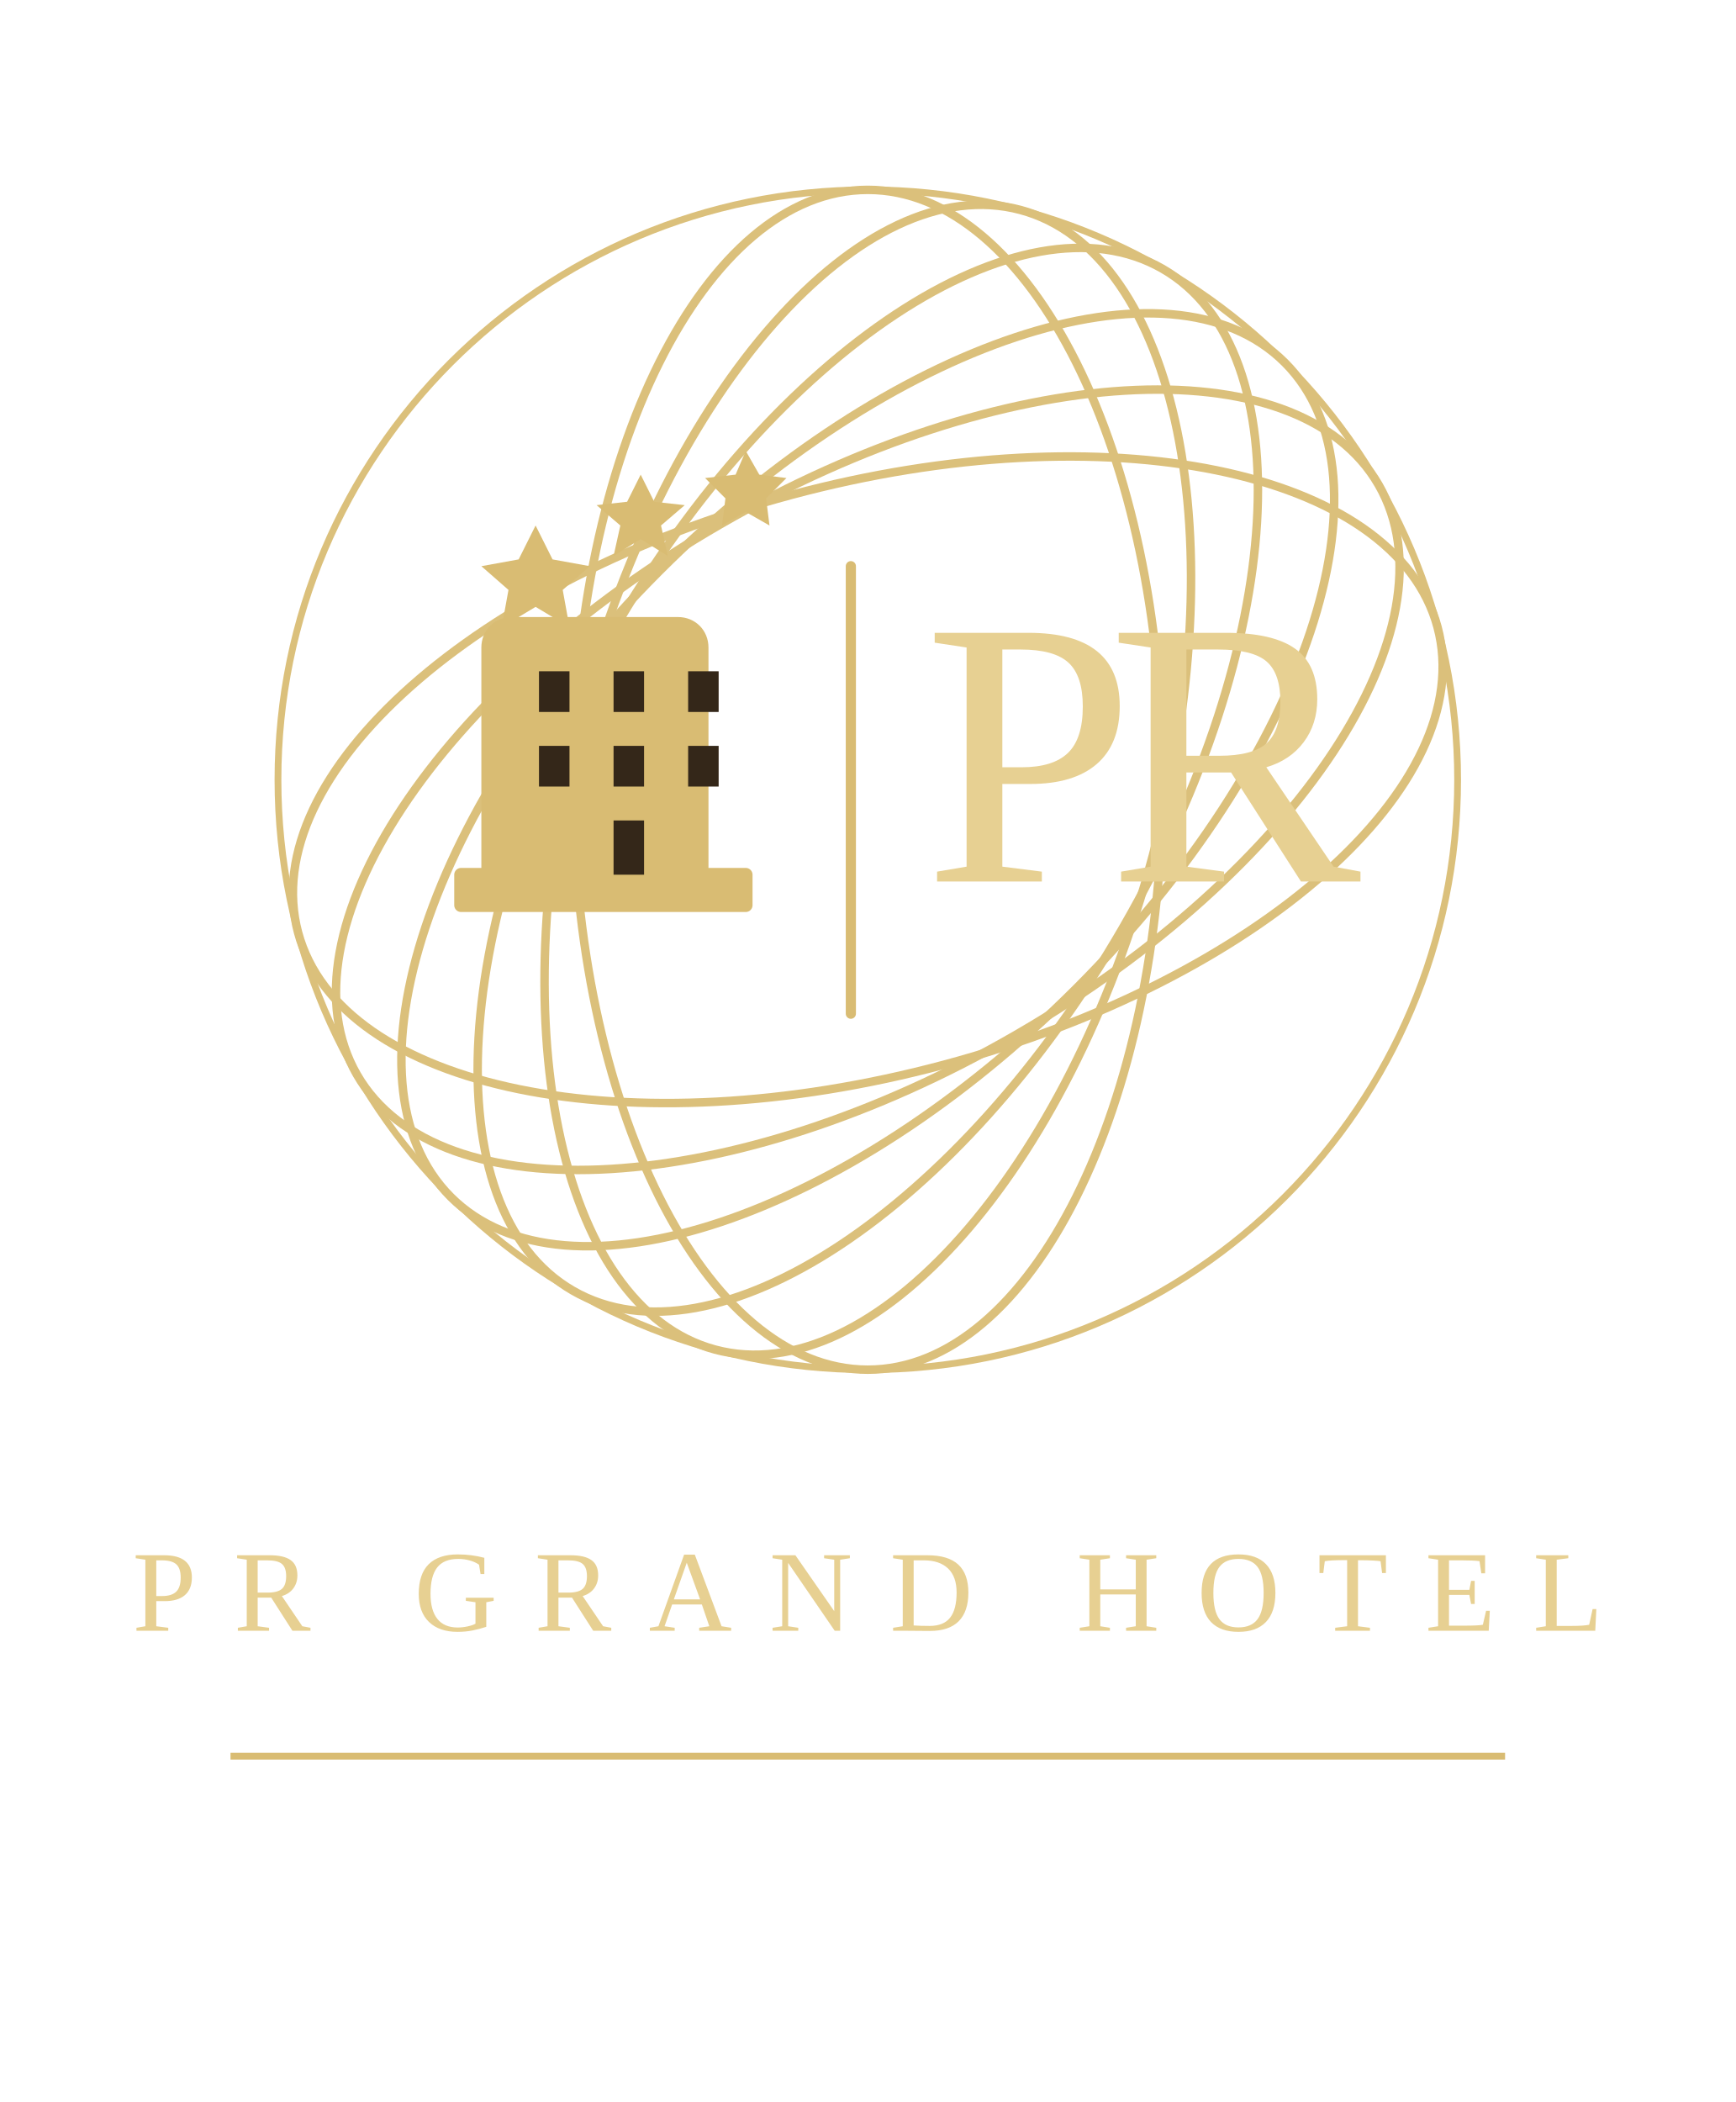
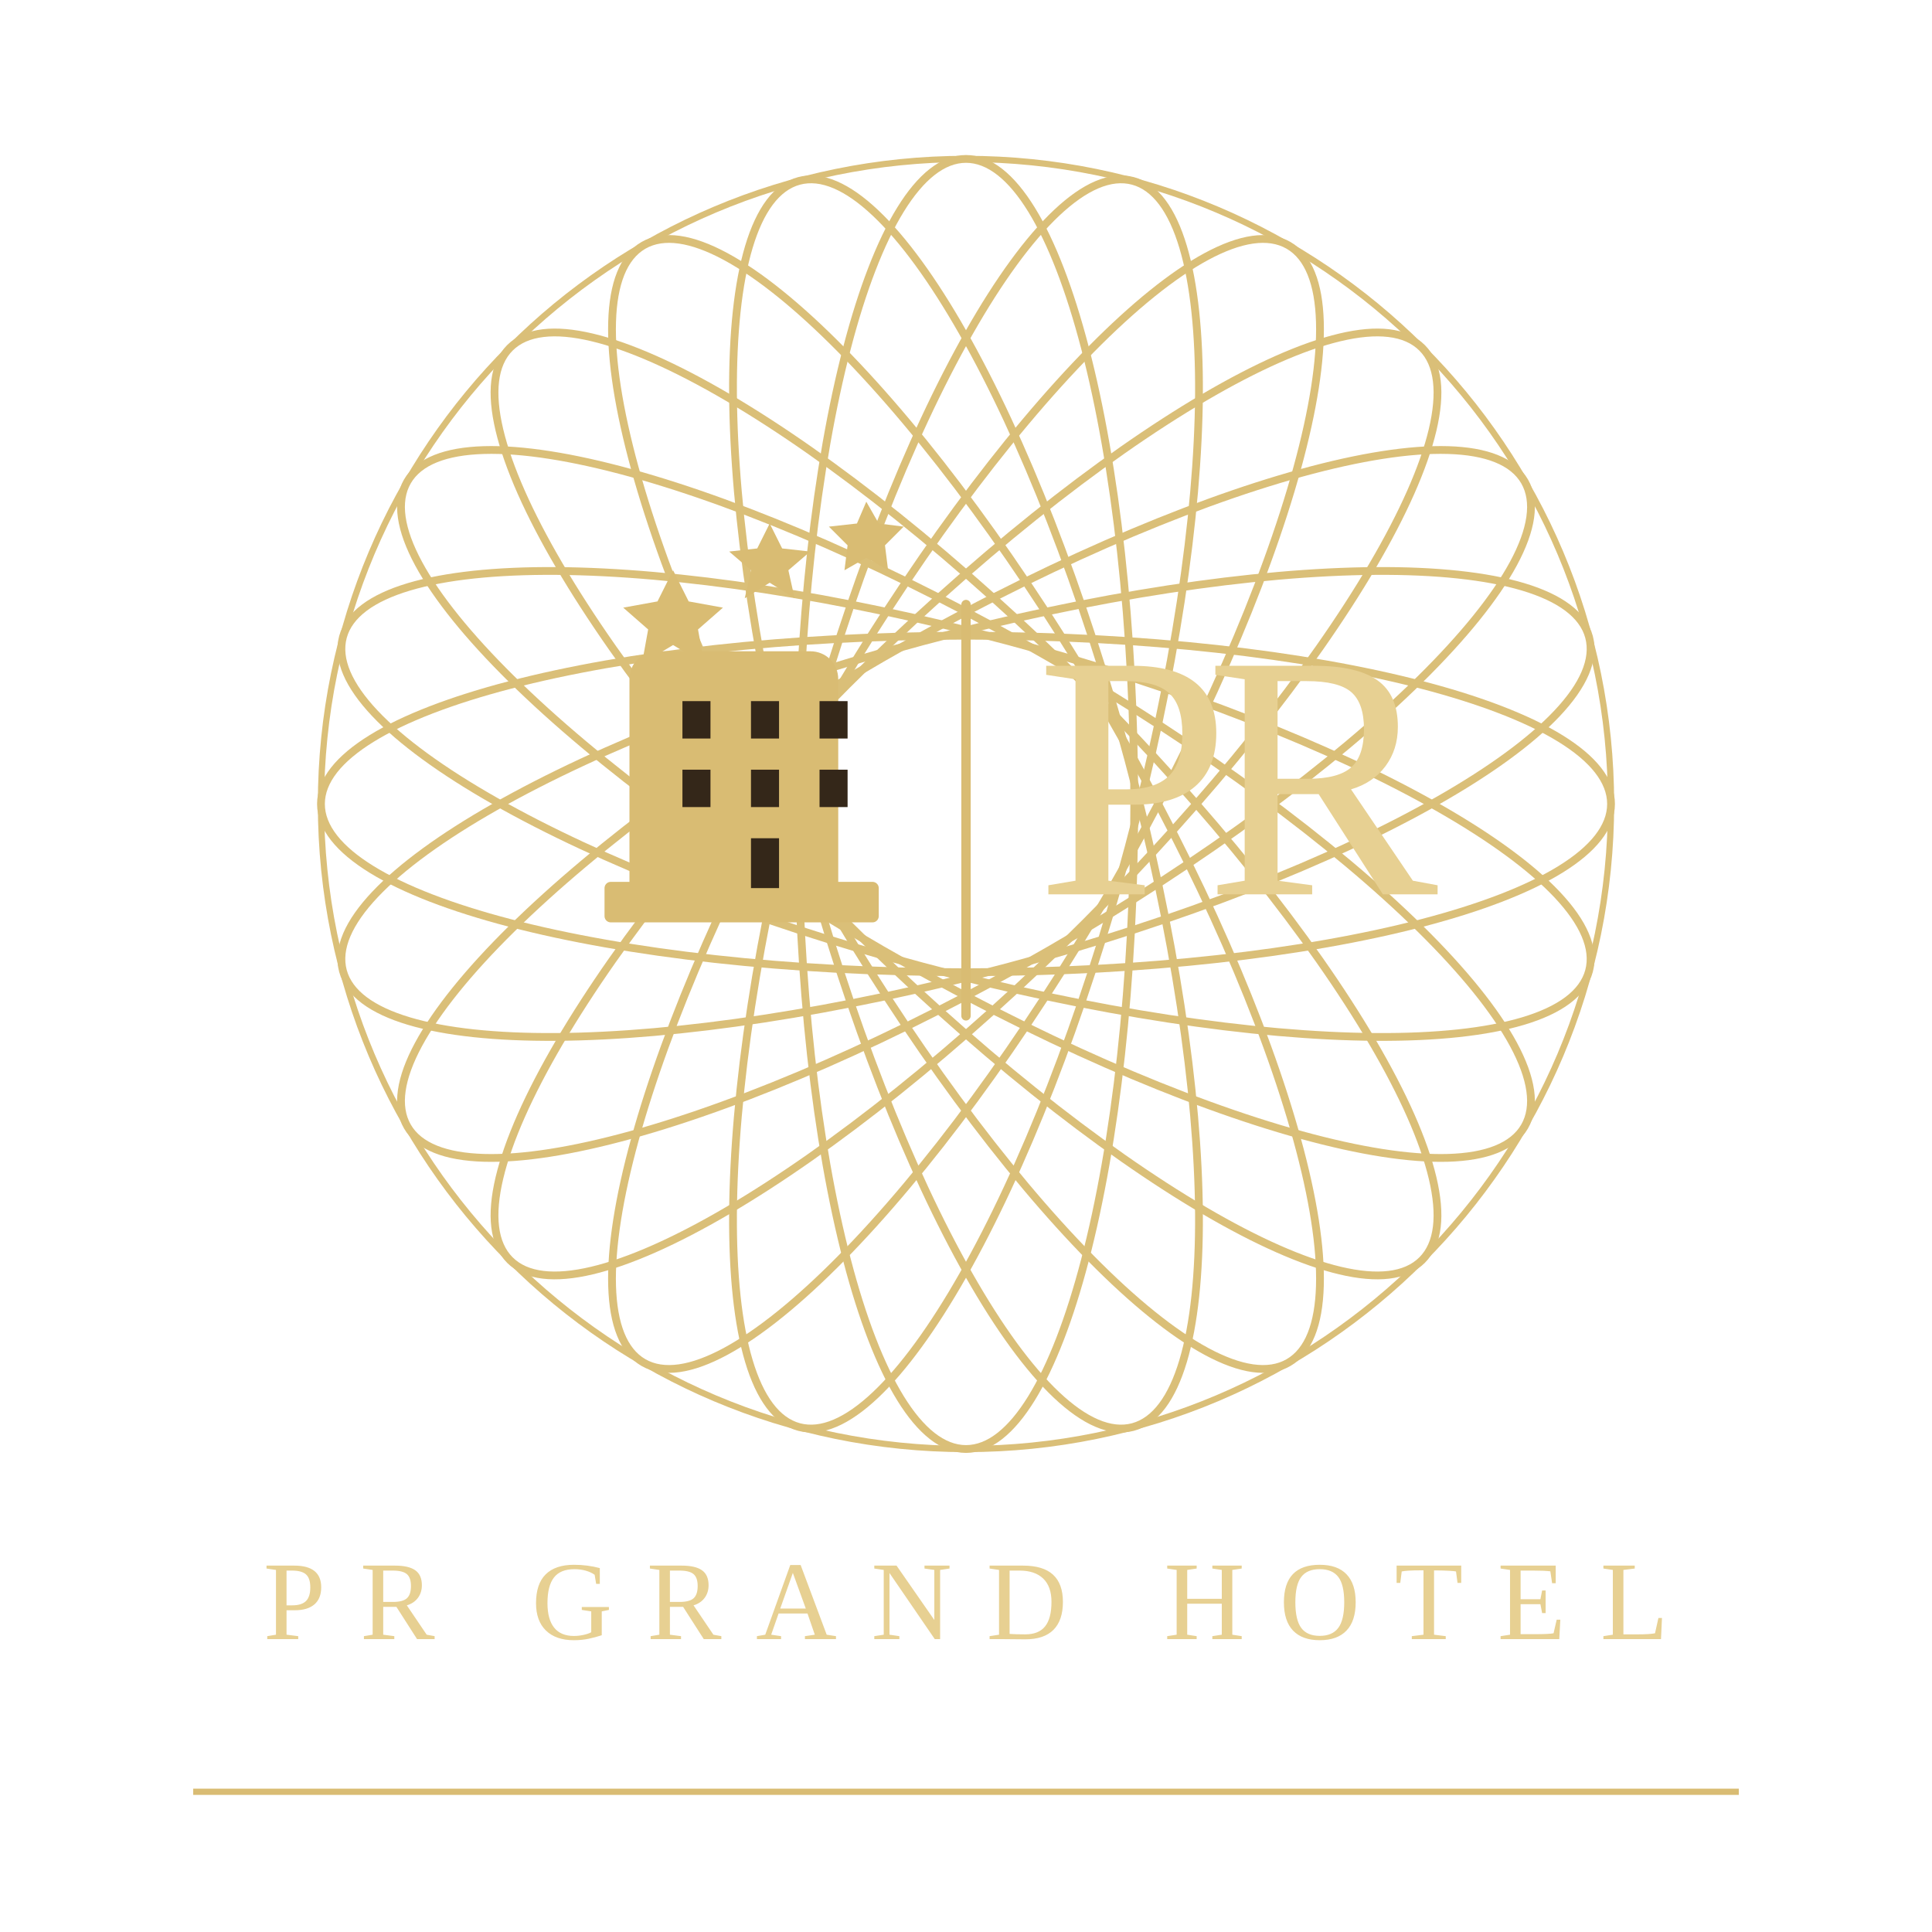
- <svg xmlns="http://www.w3.org/2000/svg" viewBox="0 0 512 620" fill="none">
-   <g stroke="#D9BC73" stroke-width="2.5" opacity=".94">
-     <circle cx="256" cy="230" r="174" stroke-width="2" />
-     <ellipse cx="256" cy="230" rx="87" ry="174" />
-     <ellipse cx="256" cy="230" rx="87" ry="174" transform="rotate(15 256 230)" />
-     <ellipse cx="256" cy="230" rx="87" ry="174" transform="rotate(30 256 230)" />
-     <ellipse cx="256" cy="230" rx="87" ry="174" transform="rotate(45 256 230)" />
-     <ellipse cx="256" cy="230" rx="87" ry="174" transform="rotate(60 256 230)" />
-     <ellipse cx="256" cy="230" rx="87" ry="174" transform="rotate(75 256 230)" />
+ <svg xmlns="http://www.w3.org/2000/svg" viewBox="0 0 620 620" fill="none">
+   <g stroke="#D9BC73" stroke-width="2.5" opacity=".96">
+     <circle cx="310" cy="258" r="207" stroke-width="2" />
+     <ellipse cx="310" cy="258" rx="54" ry="207" />
+     <ellipse cx="310" cy="258" rx="54" ry="207" transform="rotate(15 310 258)" />
+     <ellipse cx="310" cy="258" rx="54" ry="207" transform="rotate(30 310 258)" />
+     <ellipse cx="310" cy="258" rx="54" ry="207" transform="rotate(45 310 258)" />
+     <ellipse cx="310" cy="258" rx="54" ry="207" transform="rotate(60 310 258)" />
+     <ellipse cx="310" cy="258" rx="54" ry="207" transform="rotate(75 310 258)" />
+     <ellipse cx="310" cy="258" rx="54" ry="207" transform="rotate(90 310 258)" />
+     <ellipse cx="310" cy="258" rx="54" ry="207" transform="rotate(105 310 258)" />
+     <ellipse cx="310" cy="258" rx="54" ry="207" transform="rotate(120 310 258)" />
+     <ellipse cx="310" cy="258" rx="54" ry="207" transform="rotate(135 310 258)" />
+     <ellipse cx="310" cy="258" rx="54" ry="207" transform="rotate(150 310 258)" />
+     <ellipse cx="310" cy="258" rx="54" ry="207" transform="rotate(165 310 258)" />
  </g>
  <g fill="#D9BC73" stroke="#D9BC73" stroke-linecap="round" stroke-linejoin="round">
-     <path d="m153 165 5-10 5 10 11 2-8 7 2 11-10-6-10 6 2-11-8-7 11-2Zm32-17 4-8 4 8 9 1-7 6 2 9-8-5-8 5 2-9-7-6 9-1Zm32-8 3-7 4 7 8 1-6 6 1 8-7-4-7 4 1-8-6-6 9-1Z" stroke="none" />
-     <path d="M144 258v-67c0-4 3-7 7-7h49c4 0 7 3 7 7v67m-71 0h84v9h-84z" stroke-width="4" />
-     <path d="M159 198h9v12h-9zm22 0h9v12h-9zm22 0h9v12h-9zm-44 22h9v12h-9zm22 0h9v12h-9zm22 0h9v12h-9zm-22 22h9v16h-9z" fill="#342719" stroke="none" />
-     <path d="M251 167v132" stroke-width="3" />
+     <path d="m211 193 5-10 5 10 11 2-8 7 2 11-10-6-10 6 2-11-8-7 11-2Zm32-17 4-8 4 8 9 1-7 6 2 9-8-5-8 5 2-9-7-6 9-1Zm32-8 3-7 4 7 8 1-6 6 1 8-7-4-7 4 1-8-6-6 9-1Z" stroke="none" />
+     <path d="M204 285v-67c0-4 3-7 7-7h49c4 0 7 3 7 7v67m-71 0h84v9h-84z" stroke-width="4" />
+     <path d="M219 225h9v12h-9zm22 0h9v12h-9zm22 0h9v12h-9zm-44 22h9v12h-9zm22 0h9v12h-9zm22 0h9v12h-9zm-22 22h9v16h-9z" fill="#342719" stroke="none" />
+     <path d="M310 194v132" stroke-width="3" />
  </g>
-   <text x="337" y="260" text-anchor="middle" fill="#E7D092" font-family="Georgia, 'Times New Roman', serif" font-size="112" letter-spacing="-8">PR</text>
-   <text x="256" y="481" text-anchor="middle" fill="#E7D092" font-family="Georgia, 'Times New Roman', serif" font-size="34" letter-spacing="11">PR GRAND HOTEL</text>
-   <path d="M68 518h376" stroke="#D9BC73" stroke-width="2" />
+   <text x="397" y="287" text-anchor="middle" fill="#E7D092" font-family="Georgia, 'Times New Roman', serif" font-size="112" letter-spacing="-8">PR</text>
+   <text x="310" y="526" text-anchor="middle" fill="#E7D092" font-family="Georgia, 'Times New Roman', serif" font-size="36" letter-spacing="11">PR GRAND HOTEL</text>
+   <path d="M62 575h496" stroke="#D9BC73" stroke-width="2" />
</svg>
